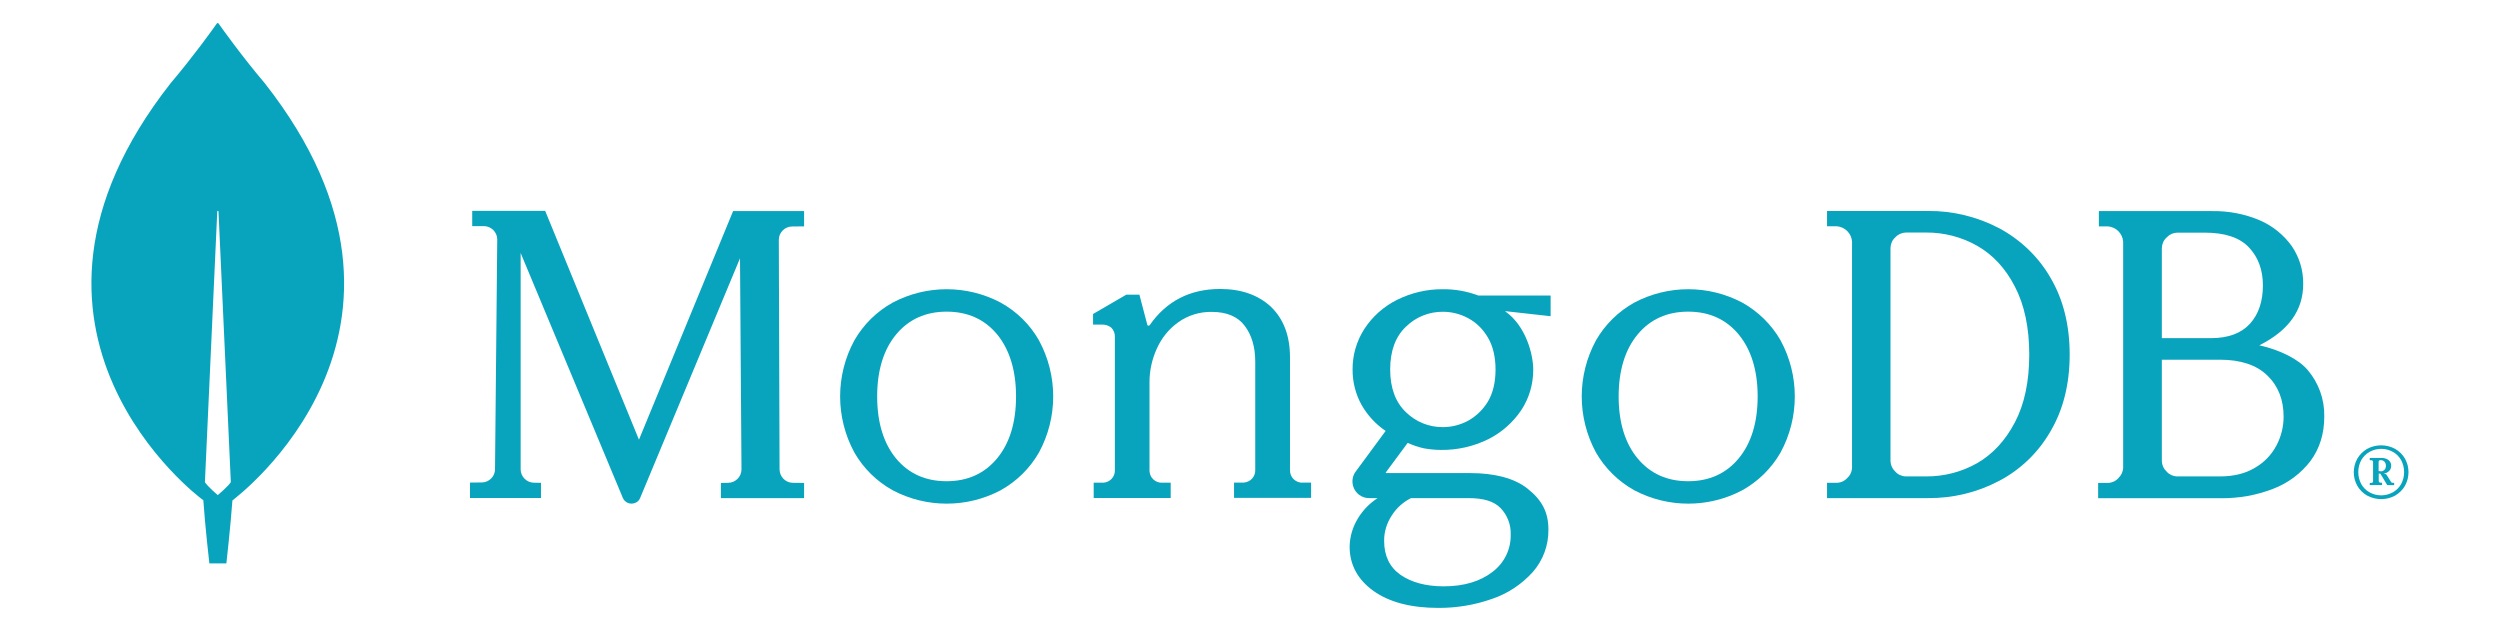
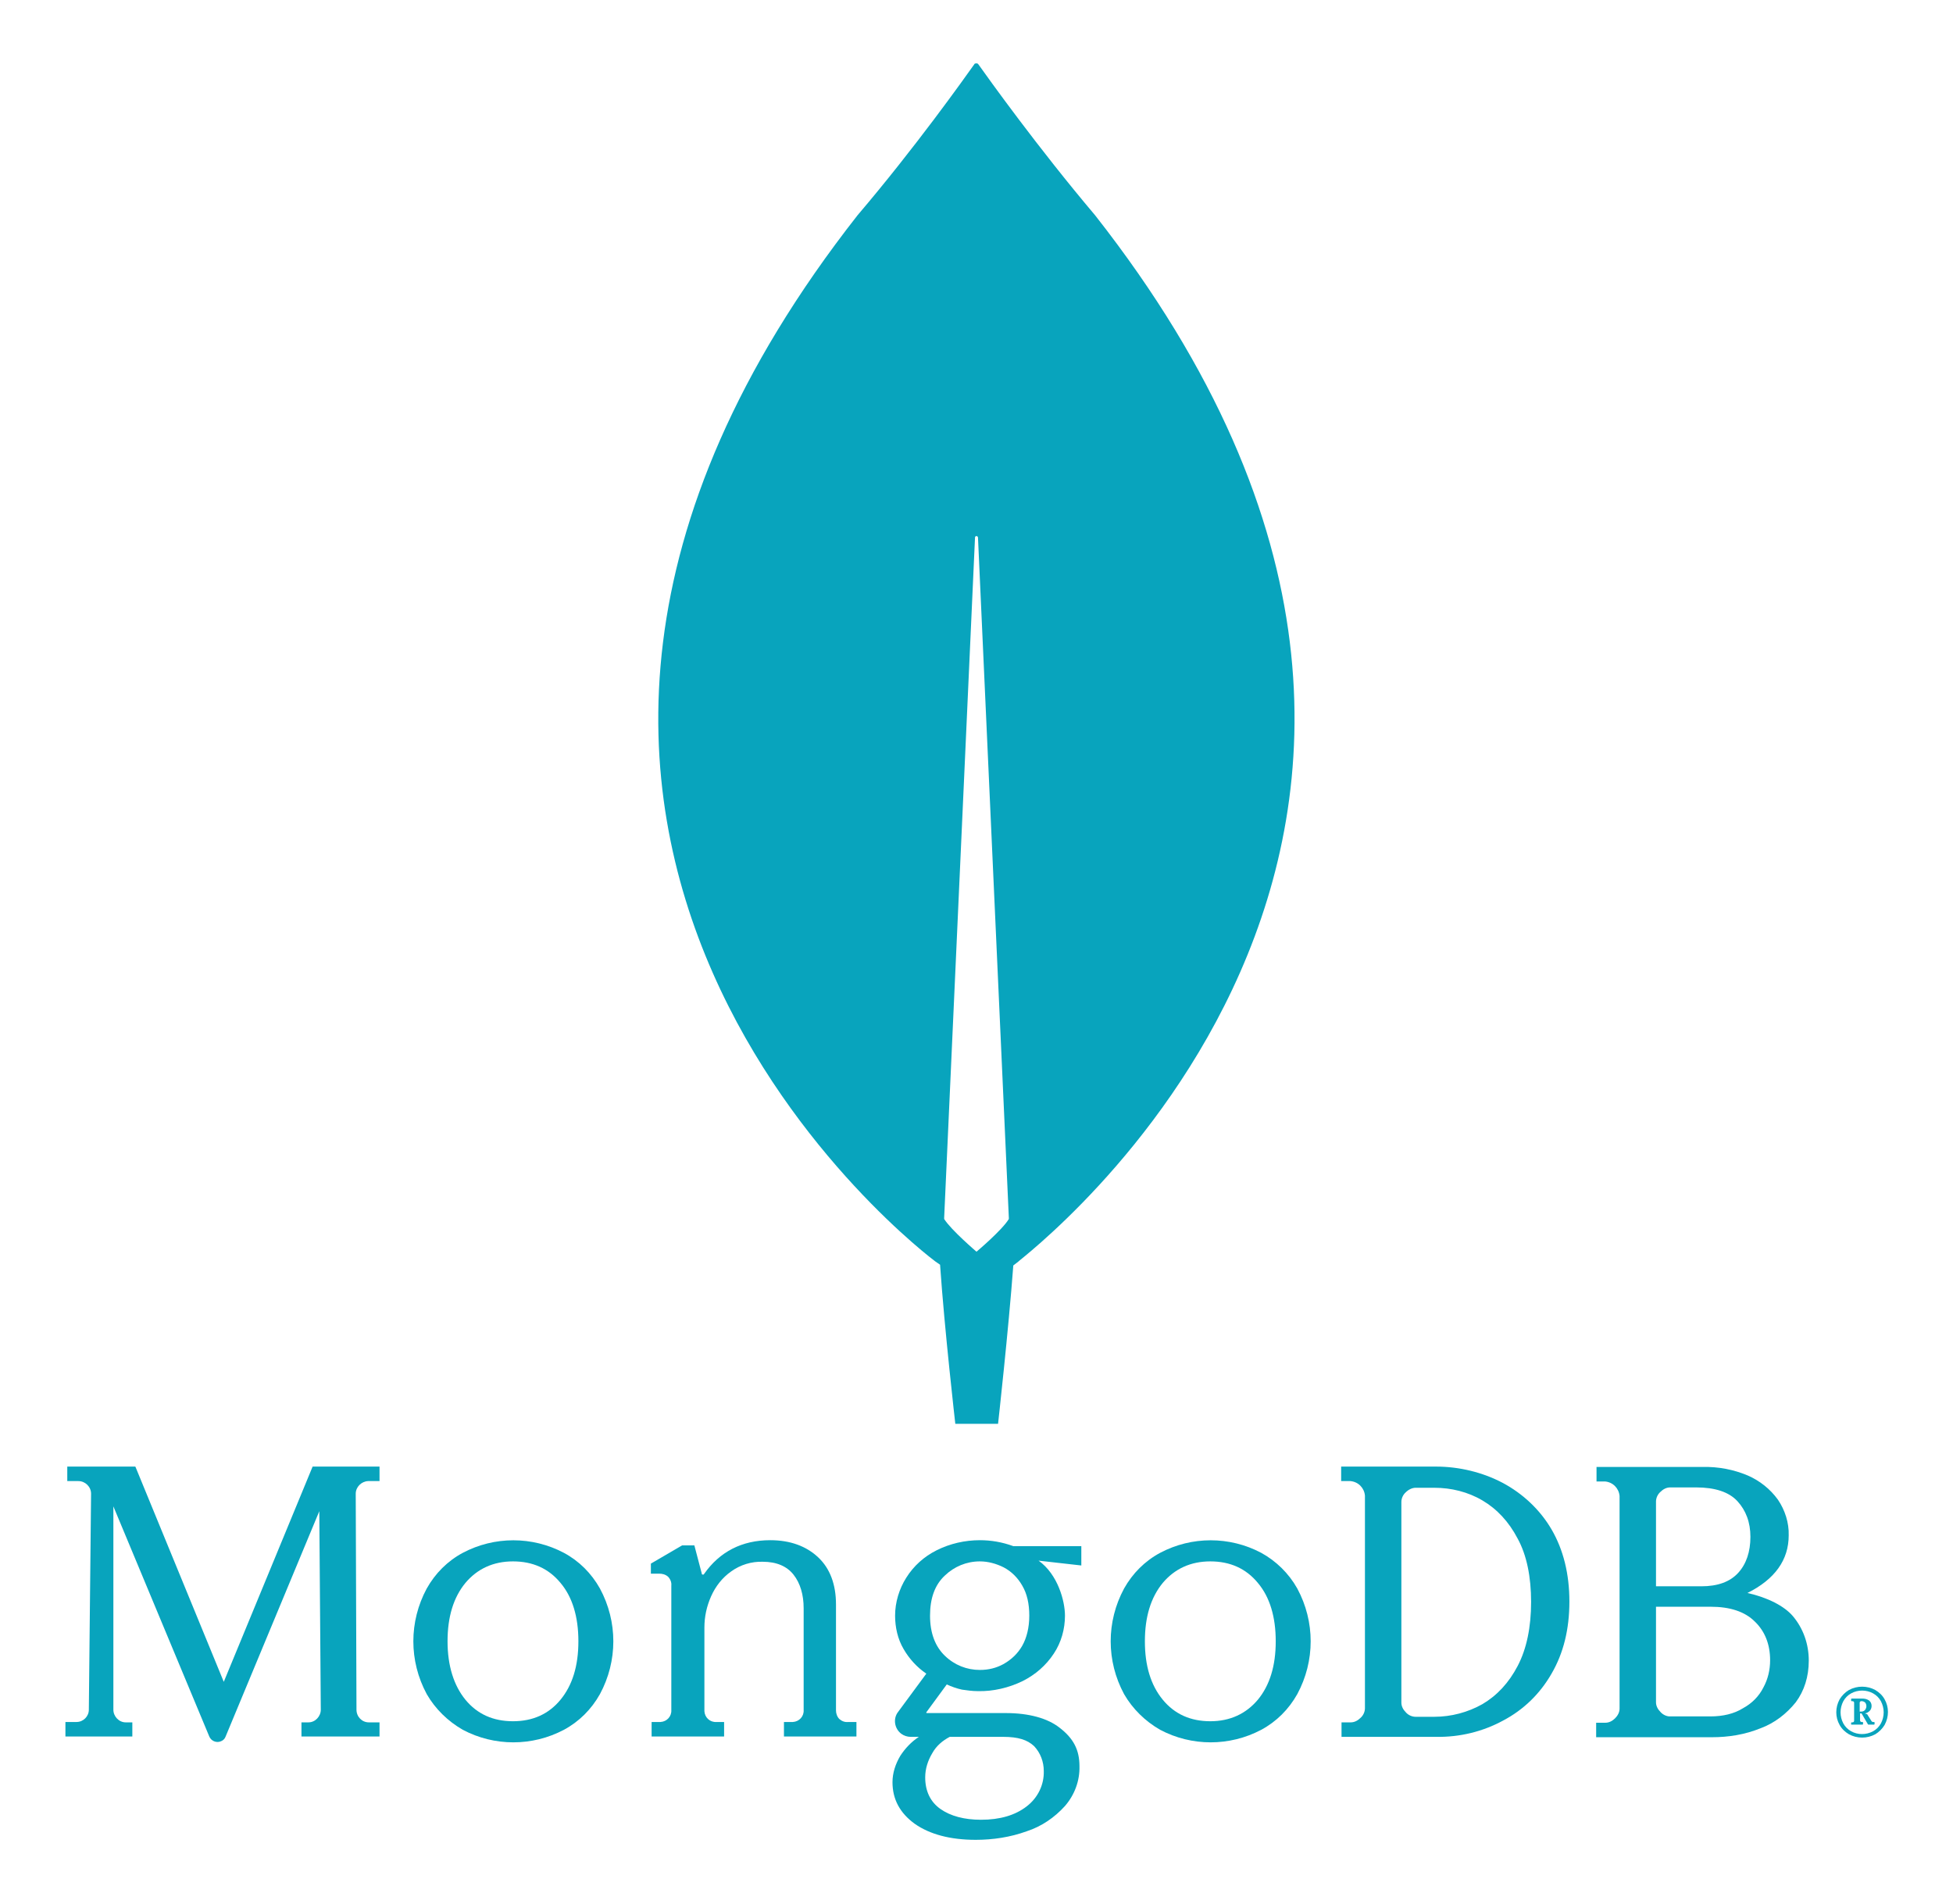
- <svg xmlns="http://www.w3.org/2000/svg" version="1.1" id="Layer_1" x="0px" y="0px" viewBox="0 0 2028.7 512" style="enable-background:new 0 0 2028.7 512;" xml:space="preserve">
+ <svg xmlns="http://www.w3.org/2000/svg" version="1.1" id="Layer_1" x="0px" y="0px" viewBox="0 0 525.4 512" style="enable-background:new 0 0 525.4 512;" xml:space="preserve">
  <style type="text/css">
	.st0{fill:#08A4BD;}
</style>
  <g>
-     <path class="st0" d="M214.9,67.6c-18.5-21.8-34.4-44.1-37.6-48.6c-0.2-0.3-0.6-0.4-1.1-0.2c-0.1,0-0.1,0.1-0.2,0.2   c-3.2,4.6-19.1,26.8-37.6,48.6C-19.5,269,163.5,404.8,163.5,404.8l1.5,1.1c1.4,21,4.9,51.3,4.9,51.3h13.8c0,0,3.4-30.1,4.9-51.1   l1.5-1.2C189.9,404.7,373,268.9,214.9,67.6z M176.7,401.8L176.7,401.8c0,0-8.2-7-10.4-10.5v-0.4l10-219.3c0-0.3,0.2-0.5,0.5-0.5   s0.5,0.2,0.5,0.5l10,219.3v0.4C185,394.8,176.7,401.8,176.7,401.8z" />
-     <path class="st0" d="M518.5,356.8l-75.9-185.2l-0.2-0.5h-59.2v12.4h9.5c5.9,0,10.8,4.9,10.8,10.8v0.1l-1.8,186.4   c0,5.8-4.8,10.6-10.6,10.7l-9.7,0.1v12.5H439v-12.3l-5.9-0.1c-5.8-0.1-10.6-5-10.6-10.8V205.3L505.4,404c1.6,3.9,6.1,5.7,10,4.1   c1.9-0.7,3.4-2.2,4.1-4.1l81-194.4l1.2,171.3c0,5.9-4.8,10.8-10.7,10.9l-6,0.1v12.3h67.5v-12.3l-9.2-0.1   c-5.9-0.1-10.6-4.9-10.7-10.8L632,194.6c0-5.9,4.8-10.7,10.6-10.8l9.9-0.1v-12.4h-57.6L518.5,356.8z" />
-     <path class="st0" d="M1049.7,388.8c-2-2-3-4.7-2.9-7.5v-91.4c0-17.4-5.2-31-15.3-40.8c-10.2-9.6-24-14.6-41.4-14.6   c-24.5,0-43.6,9.9-57.1,29.3c-0.3,0.5-1.1,0.6-1.6,0.3c-0.2-0.1-0.4-0.4-0.4-0.6l-6.4-24.4H914l-27,15.7v8.6h7   c2.9-0.1,5.6,0.7,7.8,2.5c2,2,3.1,4.9,2.9,7.8v107.6c0.3,5.5-3.9,10.1-9.4,10.4c-0.3,0-0.6,0-1,0h-6.8v12.4H950v-12.4h-6.8   c-5.5,0.3-10.1-3.9-10.4-9.4c0-0.3,0-0.6,0-1v-71.2c0-9.3,2-18.4,5.8-26.9c3.8-8.6,9.7-16.1,17.4-21.6c7.9-5.7,17.6-8.7,27.4-8.5   c12,0,21,3.8,26.6,11.2c5.7,7.5,8.6,17.3,8.6,28.9v88c0.3,5.5-3.9,10.1-9.4,10.4c-0.3,0-0.6,0-1,0h-6.8V404h62.5v-12.4h-6.9   C1054.5,391.9,1051.8,390.8,1049.7,388.8z" />
-     <path class="st0" d="M1622.3,185.2c-17.8-9.3-37.7-14.2-57.8-14h-81.9v12.4h7.9c6.6,0.5,11.9,5.7,12.4,12.4v183.4   c-0.1,3.3-1.5,6.4-3.9,8.5c-2.1,2.4-5.2,3.8-8.5,3.9h-7.9v12.4h81.9c20.1,0.2,40-4.6,57.8-14c17.5-9.2,31.9-23.2,41.7-40.3   c10.3-17.5,15.5-38.3,15.5-62.2c0-23.8-5.2-44.7-15.5-62.2C1654.2,208.4,1639.6,194.5,1622.3,185.2z M1646.7,287.7   c0,21.8-3.9,40.4-11.7,55.1c-7.7,14.7-18,25.8-30.5,33c-12.6,7.2-27,10.9-41.5,10.8h-16.5c-3.3-0.1-6.4-1.5-8.5-3.9   c-2.4-2.2-3.8-5.2-3.9-8.5V201.1c0.1-3.3,1.5-6.4,3.9-8.5c2.2-2.4,5.3-3.8,8.5-3.9h16.5c14.5-0.1,28.9,3.6,41.5,10.8   s22.9,18.2,30.5,33C1642.8,247.4,1646.7,266,1646.7,287.7z" />
-     <path class="st0" d="M1872.5,300.1c-7.4-8.6-21.9-16-39.1-19.9c23.6-11.8,35.6-28.4,35.6-49.6c0.2-11-3.1-21.8-9.2-30.8   c-6.6-9.2-15.6-16.5-26-21c-12.2-5.2-25.4-7.7-38.7-7.5h-91.9v12.4h7.3c6.6,0.5,11.9,5.7,12.4,12.4v183.4c-0.1,3.3-1.5,6.2-3.9,8.5   c-2.1,2.4-5.2,3.8-8.5,3.9h-7.9v12.4h99.8c14.4,0.1,28.7-2.4,42.1-7.6c12.1-4.6,22.6-12.4,30.4-22.6c7.4-10,11.2-22,11.2-36   C1886.4,324,1881.5,310.6,1872.5,300.1z M1758.2,382.7c-2.4-2.2-3.8-5.2-3.9-8.5v-82.3h47.3c16.6,0,29.6,4.3,38.3,12.8   c8.8,8.5,13.2,19.7,13.2,33.3c0,8.3-2,16.3-5.8,23.5c-4,7.6-10.1,13.9-17.5,18.1c-7.7,4.7-17.3,7-28.3,7h-35.1   C1763.4,386.5,1760.3,385.1,1758.2,382.7L1758.2,382.7z M1754.3,274.3v-73.1c0.1-3.3,1.5-6.4,3.9-8.5c2.2-2.4,5.2-3.8,8.5-3.9h22.6   c16.2,0,28.2,4,35.7,12c7.5,7.9,11.3,18.3,11.3,30.8c0,12.9-3.5,23.4-10.5,31.1s-17.6,11.7-31.6,11.7h-39.9V274.3z" />
-     <path class="st0" d="M811.9,245.5c-27.3-14.4-60.1-14.4-87.4,0c-13,7.2-23.8,17.8-31.2,30.7c-15.4,28.4-15.4,62.6,0,91   c7.4,12.9,18.2,23.5,31.2,30.7c27.3,14.4,60.1,14.4,87.4,0c13-7.2,23.8-17.8,31.2-30.7c15.4-28.4,15.4-62.6,0-91   C835.8,263.3,825,252.7,811.9,245.5z M824.5,321.7c0,21.1-5.2,38-15.4,50.3s-23.9,18.5-41,18.5s-30.8-6.2-41-18.5   c-10.1-12.3-15.3-29.2-15.3-50.3s5.2-38,15.4-50.3s23.9-18.5,41-18.5s30.8,6.2,41,18.5C819.3,283.8,824.5,300.7,824.5,321.7z" />
-     <path class="st0" d="M1413.7,245.5c-27.3-14.4-60.1-14.4-87.4,0c-13,7.2-23.8,17.8-31.2,30.7c-15.4,28.4-15.4,62.6,0,91   c7.4,12.9,18.2,23.5,31.2,30.7c27.3,14.4,60.1,14.4,87.4,0c13-7.2,23.8-17.8,31.2-30.7c15.4-28.4,15.4-62.6,0-91   C1437.5,263.3,1426.7,252.7,1413.7,245.5z M1426.3,321.7c0,21.1-5.2,38-15.4,50.3c-10.2,12.3-23.9,18.5-41,18.5s-30.8-6.2-41-18.5   s-15.4-29.2-15.4-50.3s5.2-38,15.4-50.3s23.9-18.5,41-18.5s30.8,6.2,41,18.5C1421.1,283.8,1426.3,300.7,1426.3,321.7z" />
-     <path class="st0" d="M1170.8,234.7c-12.9-0.1-25.7,2.9-37.3,8.7c-10.8,5.4-19.9,13.6-26.4,23.6c-6.2,9.7-9.6,21.1-9.5,32.7   c-0.1,10.1,2.4,20.1,7.3,28.9c4.8,8.4,11.4,15.6,19.5,21.1l-24.3,33c-4.4,5.9-3.1,14.4,2.9,18.9c2.3,1.7,5.1,2.6,7.9,2.6h7   c-6.5,4.2-12,9.9-16,16.5c-4.2,6.9-6.6,14.8-6.7,22.9c0,14.6,6.5,26.7,19.3,35.9c12.7,9.1,30.4,13.8,52.6,13.8   c14.9,0.1,29.8-2.4,43.9-7.4c12.7-4.3,24-11.9,32.9-21.8c8.3-9.5,12.8-21.7,12.6-34.4c0-14-5.1-23.9-17.2-33.4   c-10.3-8.1-26.3-12.4-46.2-12.4h-68.2c-0.2,0-0.4-0.2-0.4-0.4c0-0.1,0-0.2,0.1-0.2l17.7-23.9c4.2,1.9,8.6,3.4,13.1,4.4   c4.6,0.8,9.1,1.3,13.8,1.3c13.3,0.2,26.5-2.8,38.5-8.7c10.8-5.4,20.1-13.6,26.8-23.6c6.4-9.7,9.7-21.1,9.7-32.7   c0-12.6-6-35.7-22.8-47.5c0-0.1,0.1-0.1,0.1-0.1l36.8,4.1v-16.8h-58.7C1190.2,236.3,1180.6,234.6,1170.8,234.7z M1191.4,341.4   L1191.4,341.4c-6.4,3.4-13.3,5.2-20.5,5.2c-11.2,0.1-21.9-4.2-30-12.1c-8.5-8.1-12.8-19.7-12.8-34.7s4.3-26.7,12.8-34.7   c7.9-7.8,18.7-12.2,30-12.1c7.2,0,14.2,1.8,20.5,5.2c6.7,3.6,12.2,9.1,16,15.7c4.1,6.9,6.2,15.7,6.2,26s-2.1,19.1-6.2,26   C1203.5,332.3,1198,337.7,1191.4,341.4z M1145,404.2h46.2c12.8,0,21,2.5,26.5,8.1c5.5,5.7,8.5,13.5,8.2,21.4   c0.3,12-5.2,23.2-14.8,30.4c-9.9,7.7-23.2,11.7-39.6,11.7c-14.4,0-26.2-3.2-35.1-9.4c-8.8-6.2-13.2-15.5-13.2-27.4   c-0.1-7.3,2.1-14.5,6.2-20.7C1133.3,412.1,1138.7,407.4,1145,404.2z" />
-     <path class="st0" d="M1920.8,402.1c-3.3-1.9-6-4.6-7.9-7.9c-3.8-6.8-3.8-15.1,0-22c1.9-3.3,4.7-6,7.9-7.9c7.1-3.9,15.8-3.9,22.9,0   c3.3,1.9,6,4.6,7.9,7.9c3.8,6.8,3.8,15.1,0,22c-1.9,3.3-4.7,6-7.9,7.9C1936.6,406,1928,406,1920.8,402.1z M1941.8,399.5   c2.8-1.6,5.1-3.9,6.7-6.7c3.2-6,3.2-13.3,0-19.4c-1.6-2.8-3.8-5.1-6.7-6.7c-5.9-3.3-13-3.3-19,0c-2.8,1.6-5.1,3.9-6.7,6.7   c-3.2,6-3.2,13.3,0,19.4c1.6,2.8,3.8,5.1,6.7,6.7C1928.7,402.8,1935.8,402.8,1941.8,399.5z M1923,393.6v-1.5l0.3-0.2h1.1   c0.6,0,1.3-0.5,1.3-1.3v-15.8c0-0.6-0.5-1.3-1.3-1.3h-1.1l-0.3-0.2v-1.5l0.3-0.2h8.9c2.1-0.1,4.2,0.4,6,1.7c1.5,1.2,2.3,3,2.2,4.8   c0,1.6-0.6,3.1-1.7,4.1c-1.2,1.2-2.6,1.9-4.3,2.1l2,0.6l3.9,6.2c0.2,0.4,0.6,0.7,1.2,0.7h1.1l0.2,0.2v1.5l-0.2,0.2h-5.2l-0.3-0.2   l-5.5-9.2h-1.3v6.1c0,0.6,0.5,1.2,1.3,1.3h1.1l0.3,0.2v1.5l-0.3,0.2h-9L1923,393.6z M1931.6,382.5c1.2,0.1,2.3-0.3,3.3-1.2   c0.8-0.8,1.3-2.1,1.2-3.3c0.1-1.2-0.3-2.3-1.1-3.3c-0.7-0.8-1.8-1.3-2.9-1.3h-0.6c-0.6,0-1.2,0.5-1.3,1.3v7.6h1.4V382.5z" />
+     <g>
+       <path class="st0" d="M60.2,452.4l-23.7-57.7l-0.1-0.2H18.1v3.9h3c1.8,0,3.4,1.5,3.4,3.4v0l-0.6,58.1c0,1.8-1.5,3.3-3.3,3.3l-3,0    v3.9h18v-3.8l-1.8,0c-1.8,0-3.3-1.6-3.3-3.4v-54.7l25.8,61.9c0.5,1.2,1.9,1.8,3.1,1.3c0.6-0.2,1.1-0.7,1.3-1.3l25.2-60.6l0.4,53.4    c0,1.8-1.5,3.4-3.3,3.4l-1.9,0v3.8h21v-3.8l-2.9,0c-1.8,0-3.3-1.5-3.3-3.4l-0.2-58.1c0-1.8,1.5-3.3,3.3-3.4l3.1,0v-3.9h-18    L60.2,452.4z" />
+       <path class="st0" d="M225.8,462.4c-0.6-0.6-0.9-1.5-0.9-2.3v-28.5c0-5.4-1.6-9.7-4.8-12.7c-3.2-3-7.5-4.6-12.9-4.6    c-7.6,0-13.6,3.1-17.8,9.1c-0.1,0.2-0.3,0.2-0.5,0.1c-0.1,0-0.1-0.1-0.1-0.2l-2-7.6h-3.3l-8.4,4.9v2.7h2.2c0.9,0,1.7,0.2,2.4,0.8    c0.6,0.6,1,1.5,0.9,2.4V460c0.1,1.7-1.2,3.1-2.9,3.2c-0.1,0-0.2,0-0.3,0h-2.1v3.9h19.5v-3.9h-2.1c-1.7,0.1-3.1-1.2-3.2-2.9    c0-0.1,0-0.2,0-0.3v-22.2c0-2.9,0.6-5.7,1.8-8.4c1.2-2.7,3-5,5.4-6.7c2.5-1.8,5.5-2.7,8.5-2.6c3.7,0,6.5,1.2,8.3,3.5    c1.8,2.3,2.7,5.4,2.7,9V460c0.1,1.7-1.2,3.1-2.9,3.2c-0.1,0-0.2,0-0.3,0h-2.1v3.9h19.5v-3.9h-2.2    C227.3,463.3,226.5,463,225.8,462.4z" />
+       <path class="st0" d="M404.3,398.9c-5.5-2.9-11.8-4.4-18-4.4h-25.5v3.9h2.5c2.1,0.2,3.7,1.8,3.9,3.9v57.2c0,1-0.5,2-1.2,2.6    c-0.7,0.7-1.6,1.2-2.6,1.2h-2.5v3.9h25.5c6.3,0.1,12.5-1.4,18-4.4c5.5-2.9,9.9-7.2,13-12.6c3.2-5.5,4.8-11.9,4.8-19.4    c0-7.4-1.6-13.9-4.8-19.4C414.3,406.1,409.7,401.8,404.3,398.9z M411.9,430.9c0,6.8-1.2,12.6-3.6,17.2c-2.4,4.6-5.6,8-9.5,10.3    c-3.9,2.2-8.4,3.4-12.9,3.4h-5.1c-1,0-2-0.5-2.6-1.2c-0.7-0.7-1.2-1.6-1.2-2.6v-54c0-1,0.5-2,1.2-2.6c0.7-0.7,1.7-1.2,2.6-1.2h5.1    c4.5,0,9,1.1,12.9,3.4s7.1,5.7,9.5,10.3C410.7,418.3,411.9,424.1,411.9,430.9z" />
+       <path class="st0" d="M482.3,434.7c-2.3-2.7-6.8-5-12.2-6.2c7.4-3.7,11.1-8.9,11.1-15.5c0.1-3.4-1-6.8-2.9-9.6    c-2.1-2.9-4.9-5.1-8.1-6.5c-3.8-1.6-7.9-2.4-12.1-2.3h-28.6v3.9h2.3c2.1,0.2,3.7,1.8,3.9,3.9v57.2c0,1-0.5,1.9-1.2,2.6    c-0.7,0.7-1.6,1.2-2.6,1.2h-2.5v3.9h31.1c4.5,0,8.9-0.7,13.1-2.4c3.8-1.4,7-3.9,9.5-7c2.3-3.1,3.5-6.9,3.5-11.2    C486.6,442.2,485.1,438,482.3,434.7z M446.7,460.5c-0.7-0.7-1.2-1.6-1.2-2.6v-25.7h14.7c5.2,0,9.2,1.3,11.9,4    c2.7,2.6,4.1,6.1,4.1,10.4c0,2.6-0.6,5.1-1.8,7.3c-1.2,2.4-3.1,4.3-5.5,5.6c-2.4,1.5-5.4,2.2-8.8,2.2h-10.9    C448.3,461.7,447.3,461.2,446.7,460.5L446.7,460.5z M445.5,426.7v-22.8c0-1,0.5-2,1.2-2.6c0.7-0.7,1.6-1.2,2.6-1.2h7    c5,0,8.8,1.2,11.1,3.7c2.3,2.5,3.5,5.7,3.5,9.6c0,4-1.1,7.3-3.3,9.7c-2.2,2.4-5.5,3.6-9.9,3.6L445.5,426.7L445.5,426.7z" />
+       <path class="st0" d="M151.7,417.7c-8.5-4.5-18.7-4.5-27.2,0c-4.1,2.2-7.4,5.5-9.7,9.6c-4.8,8.9-4.8,19.5,0,28.4    c2.3,4,5.7,7.3,9.7,9.6c8.5,4.5,18.7,4.5,27.2,0c4.1-2.2,7.4-5.5,9.7-9.6c4.8-8.9,4.8-19.5,0-28.4    C159.1,423.2,155.8,419.9,151.7,417.7z M155.6,441.5c0,6.6-1.6,11.8-4.8,15.7s-7.5,5.8-12.8,5.8s-9.6-1.9-12.8-5.8    c-3.1-3.8-4.8-9.1-4.8-15.7c0-6.6,1.6-11.8,4.8-15.7c3.2-3.8,7.5-5.8,12.8-5.8c5.3,0,9.6,1.9,12.8,5.8    C154,429.6,155.6,434.9,155.6,441.5z" />
+       <path class="st0" d="M339.3,417.7c-8.5-4.5-18.7-4.5-27.2,0c-4.1,2.2-7.4,5.5-9.7,9.6c-4.8,8.9-4.8,19.5,0,28.4    c2.3,4,5.7,7.3,9.7,9.6c8.5,4.5,18.7,4.5,27.2,0c4.1-2.2,7.4-5.5,9.7-9.6c4.8-8.9,4.8-19.5,0-28.4    C346.7,423.2,343.3,419.9,339.3,417.7z M343.2,441.5c0,6.6-1.6,11.8-4.8,15.7c-3.2,3.8-7.5,5.8-12.8,5.8s-9.6-1.9-12.8-5.8    s-4.8-9.1-4.8-15.7c0-6.6,1.6-11.8,4.8-15.7c3.2-3.8,7.5-5.8,12.8-5.8s9.6,1.9,12.8,5.8C341.6,429.6,343.2,434.9,343.2,441.5z" />
+       <path class="st0" d="M263.6,414.3c-4,0-8,0.9-11.6,2.7c-3.4,1.7-6.2,4.2-8.2,7.4c-1.9,3-3,6.6-3,10.2c0,3.1,0.7,6.3,2.3,9    c1.5,2.6,3.6,4.9,6.1,6.6l-7.6,10.3c-1.4,1.8-1,4.5,0.9,5.9c0.7,0.5,1.6,0.8,2.5,0.8h2.2c-2,1.3-3.7,3.1-5,5.1    c-1.3,2.2-2.1,4.6-2.1,7.1c0,4.6,2,8.3,6,11.2c4,2.8,9.5,4.3,16.4,4.3c4.6,0,9.3-0.7,13.7-2.3c4-1.3,7.5-3.7,10.3-6.8    c2.6-3,4-6.8,3.9-10.7c0-4.4-1.6-7.5-5.4-10.4c-3.2-2.5-8.2-3.9-14.4-3.9h-21.3c-0.1,0-0.1-0.1-0.1-0.1c0,0,0-0.1,0-0.1l5.5-7.5    c1.3,0.6,2.7,1.1,4.1,1.4c1.4,0.2,2.8,0.4,4.3,0.4c4.1,0.1,8.3-0.9,12-2.7c3.4-1.7,6.3-4.2,8.4-7.4c2-3,3-6.6,3-10.2    c0-3.9-1.9-11.1-7.1-14.8c0,0,0,0,0,0l11.5,1.3v-5.2h-18.3C269.6,414.8,266.6,414.3,263.6,414.3z M270,447.6L270,447.6    c-2,1.1-4.1,1.6-6.4,1.6c-3.5,0-6.8-1.3-9.4-3.8c-2.6-2.5-4-6.1-4-10.8c0-4.7,1.3-8.3,4-10.8c2.5-2.4,5.8-3.8,9.4-3.8    c2.2,0,4.4,0.6,6.4,1.6c2.1,1.1,3.8,2.8,5,4.9c1.3,2.2,1.9,4.9,1.9,8.1s-0.7,6-1.9,8.1C273.8,444.8,272.1,446.4,270,447.6z     M255.5,467.2h14.4c4,0,6.5,0.8,8.3,2.5c1.7,1.8,2.6,4.2,2.6,6.7c0.1,3.7-1.6,7.2-4.6,9.5c-3.1,2.4-7.2,3.6-12.3,3.6    c-4.5,0-8.2-1-10.9-2.9c-2.7-1.9-4.1-4.8-4.1-8.5c0-2.3,0.7-4.5,1.9-6.5C251.9,469.6,253.6,468.2,255.5,467.2z" />
+       <path class="st0" d="M497.4,466.5c-1-0.6-1.9-1.4-2.5-2.5c-1.2-2.1-1.2-4.7,0-6.9c0.6-1,1.5-1.9,2.5-2.5c2.2-1.2,4.9-1.2,7.1,0    c1,0.6,1.9,1.4,2.5,2.5c1.2,2.1,1.2,4.7,0,6.9c-0.6,1-1.5,1.9-2.5,2.5C502.3,467.7,499.6,467.7,497.4,466.5z M503.9,465.7    c0.9-0.5,1.6-1.2,2.1-2.1c1-1.9,1-4.1,0-6c-0.5-0.9-1.2-1.6-2.1-2.1c-1.8-1-4.1-1-5.9,0c-0.9,0.5-1.6,1.2-2.1,2.1    c-1,1.9-1,4.1,0,6c0.5,0.9,1.2,1.6,2.1,2.1C499.8,466.7,502,466.7,503.9,465.7z M498,463.9v-0.5l0.1-0.1h0.3    c0.2,0,0.4-0.2,0.4-0.4V458c0-0.2-0.2-0.4-0.4-0.4h-0.3l-0.1-0.1v-0.5l0.1-0.1h2.8c0.7,0,1.3,0.1,1.9,0.5c0.5,0.4,0.7,0.9,0.7,1.5    c0,0.5-0.2,1-0.5,1.3c-0.4,0.4-0.8,0.6-1.3,0.7l0.6,0.2l1.2,1.9c0.1,0.1,0.2,0.2,0.4,0.2h0.3l0.1,0.1v0.5l-0.1,0.1h-1.6l-0.1-0.1    l-1.7-2.9h-0.4v1.9c0,0.2,0.2,0.4,0.4,0.4h0.3l0.1,0.1v0.5l-0.1,0.1h-2.8L498,463.9z M500.7,460.4c0.4,0,0.7-0.1,1-0.4    c0.2-0.2,0.4-0.7,0.4-1c0-0.4-0.1-0.7-0.3-1c-0.2-0.2-0.6-0.4-0.9-0.4h-0.2c-0.2,0-0.4,0.2-0.4,0.4v2.4L500.7,460.4L500.7,460.4z" />
+     </g>
+     <path class="st0" d="M294.6,57.9c-15.4-18.2-28.7-36.8-31.4-40.6c-0.2-0.3-0.5-0.3-0.9-0.2c-0.1,0-0.1,0.1-0.2,0.2   c-2.7,3.8-15.9,22.4-31.4,40.6c-131.8,168.1,20.9,281.4,20.9,281.4l1.3,0.9c1.2,17.5,4.1,42.8,4.1,42.8h11.5c0,0,2.8-25.1,4.1-42.6   l1.3-1C273.7,339.1,426.5,225.8,294.6,57.9z M262.7,336.7L262.7,336.7c0,0-6.8-5.8-8.7-8.8v-0.3l8.3-183c0-0.3,0.2-0.4,0.4-0.4   s0.4,0.2,0.4,0.4l8.3,183v0.3C269.6,330.9,262.7,336.7,262.7,336.7z" />
  </g>
</svg>
